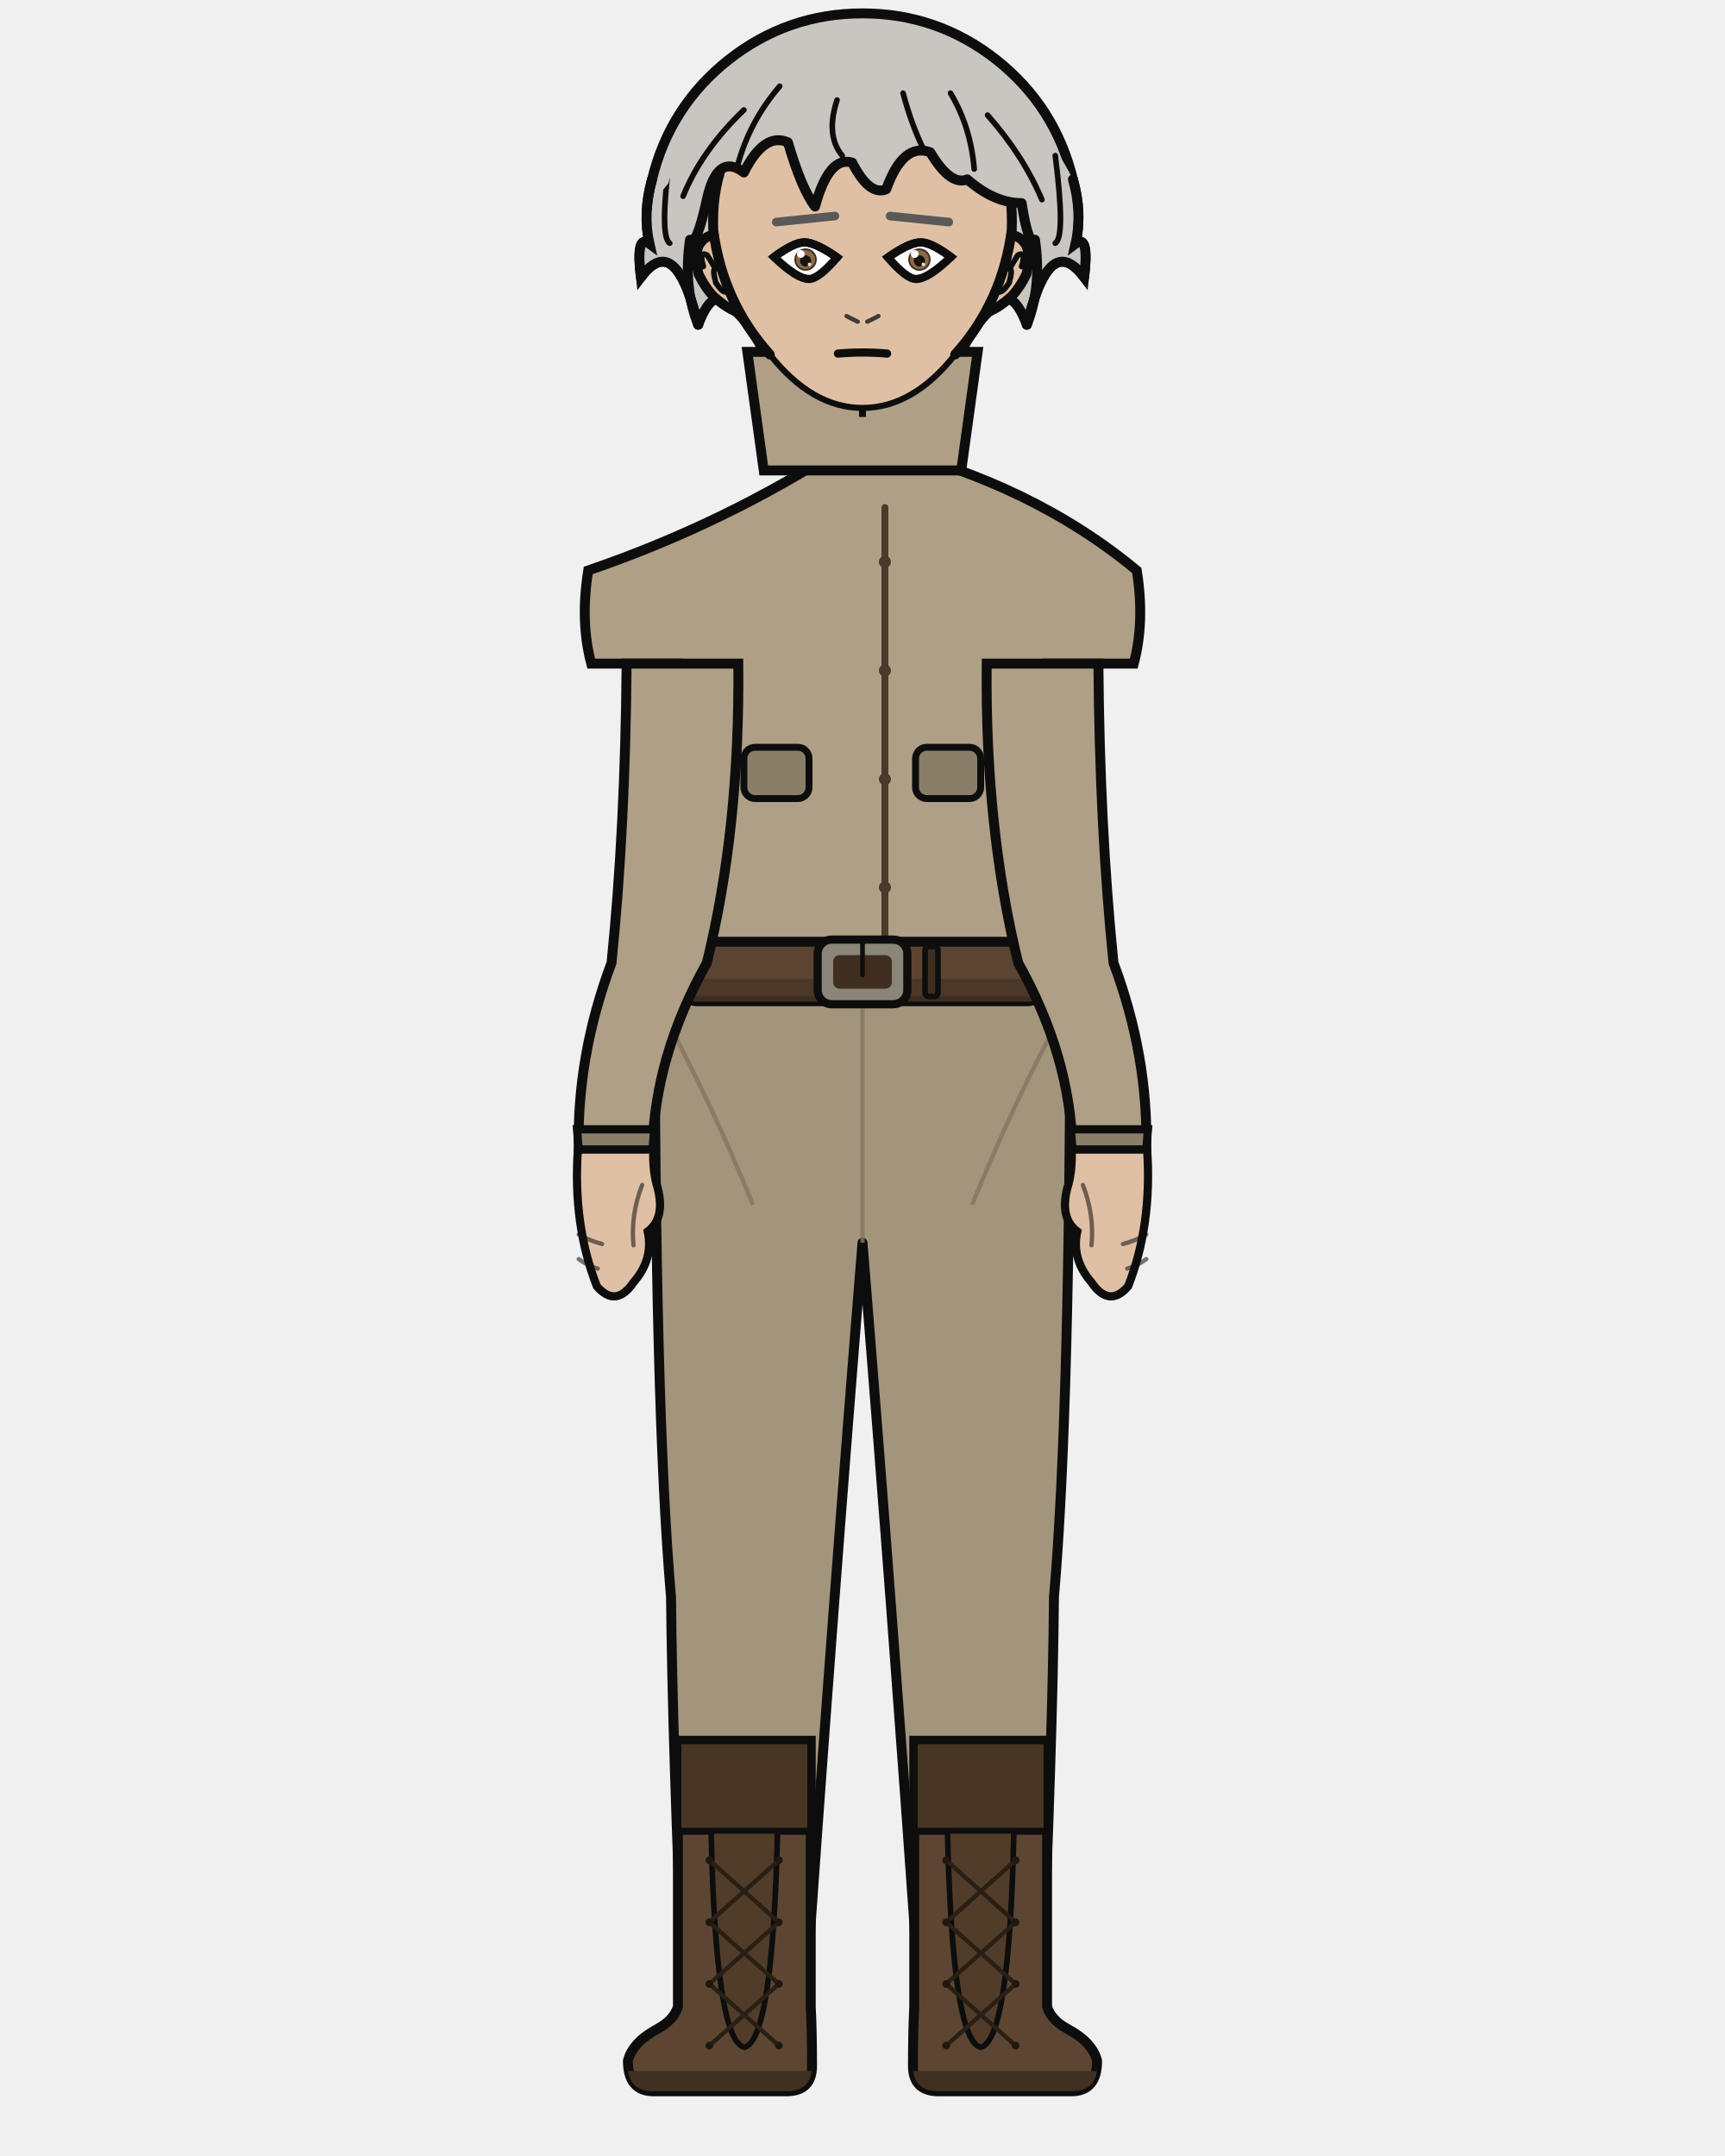
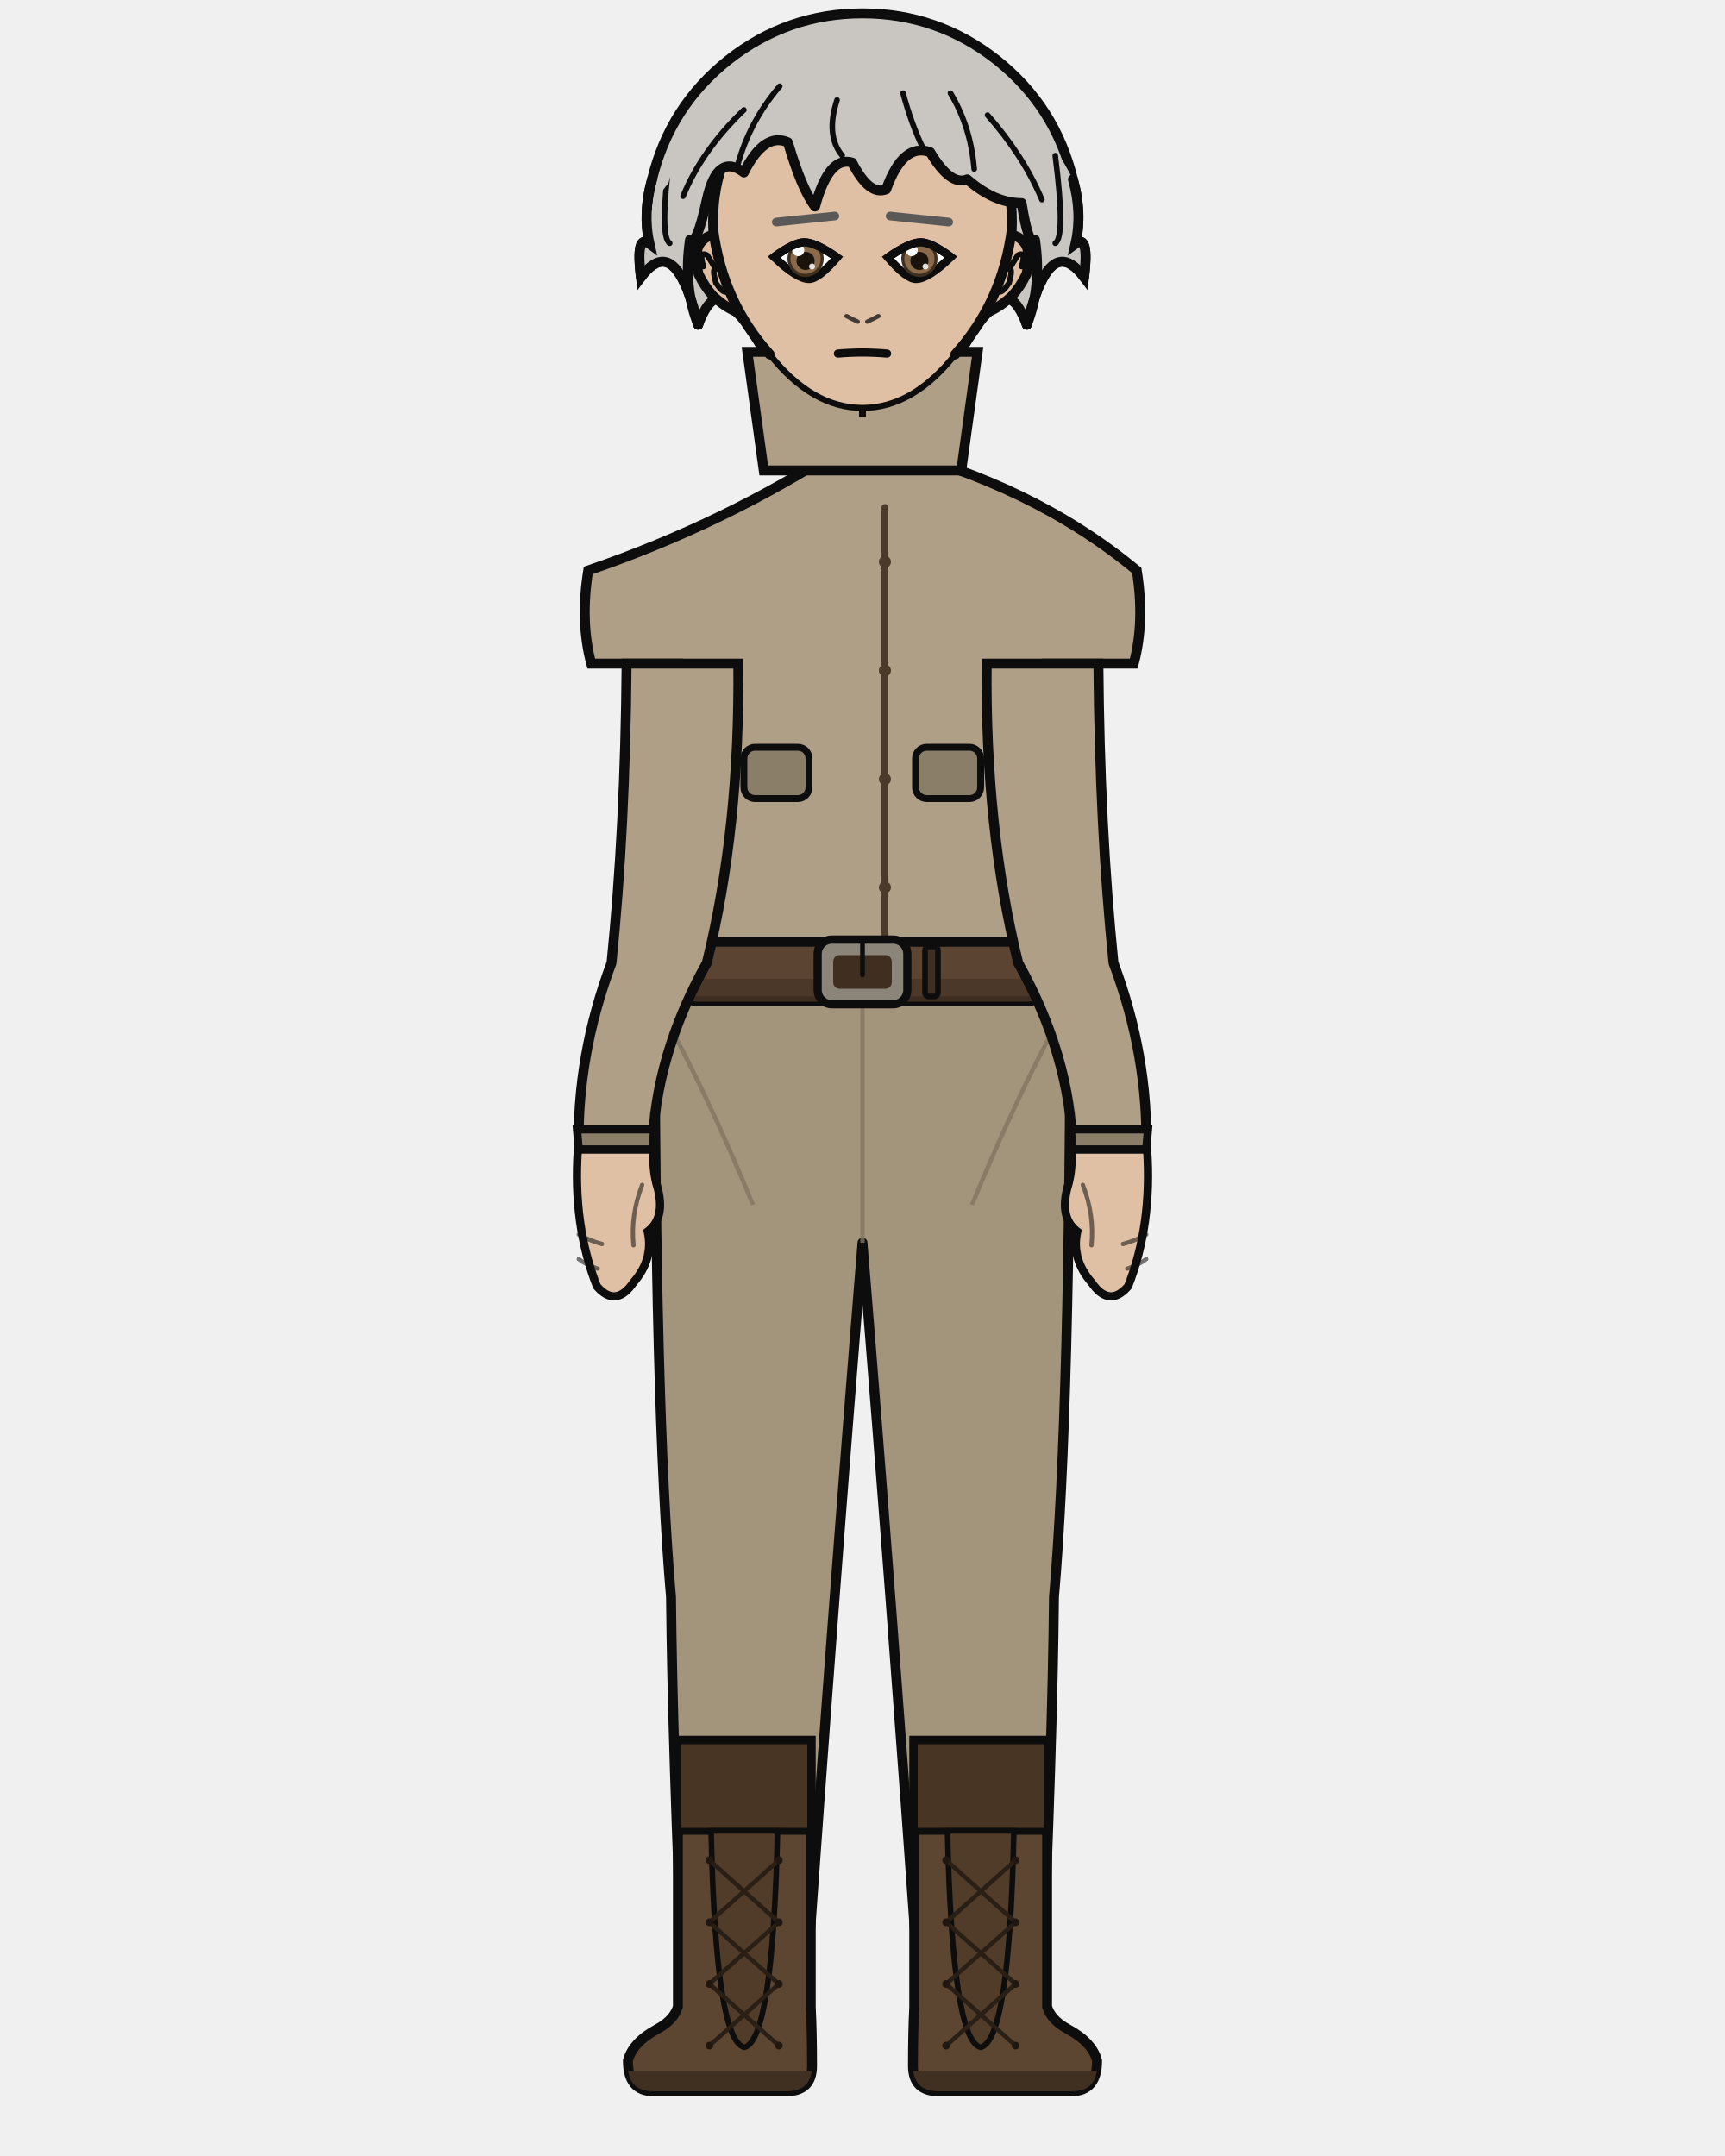
<svg xmlns="http://www.w3.org/2000/svg" width="400" height="500" viewBox="0 0 400 500">
  <defs>
    <clipPath id="hair-front">
      <path d="M 161.9 75.3 Q 158.4 66.6 160.0 55.6 Q 161.5 57.3 163.9 46.3 Q 166.3 35.3 172.5 40.0 Q 177.2 30.6 182.7 33.0 Q 185.9 43.9 189.0 47.9 Q 192.2 36.1 197.6 37.7 Q 201.6 45.5 205.5 43.9 Q 209.4 33.0 215.7 35.3 Q 220.4 43.2 224.3 41.6 Q 230.6 47.1 236.9 47.1 Q 238.5 57.3 240.0 55.6 Q 241.6 66.6 238.1 75.3 Q 240.0 68.2 241.2 65.8 Q 245.5 56.4 251.4 64.3 Q 252.6 54.1 249.4 56.5 Q 251.0 49.4 248.8 41.6 Q 241.3 26.9 228.6 17.0 Q 216.0 7.1 200.0 7.1 Q 184.0 7.1 171.4 17.0 Q 158.7 26.9 155.0 42.5 Q 149.0 49.4 150.6 56.5 Q 147.4 54.1 148.6 64.3 Q 154.5 56.4 158.8 65.8 Q 160.0 68.2 161.9 75.3 Z" />
    </clipPath>
  </defs>
  <path d="M 151.2 41.6 Q 155.3 24.7 168.9 13.9 Q 182.6 3.1 200.0 3.1 Q 217.4 3.1 231.1 13.9 Q 244.7 24.7 248.8 41.6 Q 251.0 49.4 249.4 56.5 Q 252.6 54.1 251.4 64.3 Q 245.5 56.4 241.2 65.8 Q 240.0 68.2 238.1 75.3 Q 234.5 65.8 230.6 71.3 Q 226.7 73.7 221.2 84.7 Q 211.8 73.7 200.0 76.0 Q 188.2 73.7 178.8 84.7 Q 173.3 73.7 169.4 71.3 Q 165.5 65.8 161.9 75.3 Q 160.0 68.2 158.8 65.8 Q 154.5 56.4 148.6 64.3 Q 147.4 54.1 150.6 56.5 Q 149.0 49.4 151.2 41.6 Z" fill="#c9c6c2" />
  <path d="M 151.2 41.6 Q 155.3 24.7 168.9 13.9 Q 182.6 3.1 200.0 3.1 Q 217.4 3.1 231.1 13.9 Q 244.7 24.7 248.8 41.6 Q 251.0 49.4 249.4 56.5 Q 252.6 54.1 251.4 64.3 Q 245.5 56.4 241.2 65.8 Q 240.0 68.2 238.1 75.3 Q 234.5 65.8 230.6 71.3 Q 226.7 73.7 221.2 84.7 Q 211.8 73.7 200.0 76.0 Q 188.2 73.7 178.8 84.7 Q 173.3 73.7 169.4 71.3 Q 165.5 65.8 161.9 75.3 Q 160.0 68.2 158.8 65.8 Q 154.5 56.4 148.6 64.3 Q 147.4 54.1 150.6 56.5 Q 149.0 49.4 151.2 41.6 Z" fill="none" stroke="#0d0d0d" stroke-width="2.3" stroke-linecap="round" stroke-linejoin="round" />
  <rect x="184.3" y="86.7" width="31.4" height="34.1" rx="11.0" fill="#e0c0a4" />
  <line x1="184.3" y1="86.7" x2="184.3" y2="120.9" stroke="#0d0d0d" stroke-width="2.3" />
  <line x1="215.7" y1="86.7" x2="215.7" y2="120.9" stroke="#0d0d0d" stroke-width="2.3" />
  <path d="M 151.8 225.3 L 248.2 225.3 Q 248.2 326.9 244.4 370.4 Q 244.1 403.7 241.4 465.4 L 213.4 465.4 Q 206.7 370.4 200.0 288.2 Q 193.3 370.4 186.6 465.4 L 158.6 465.4 Q 155.9 403.7 155.6 370.4 Q 151.8 326.9 151.8 225.3 Z" fill="#a3947c" stroke="#0d0d0d" stroke-width="2.3" stroke-linejoin="round" />
  <line x1="200.0" y1="232.9" x2="200.0" y2="288.2" stroke="#827561" stroke-width="1.0" opacity="0.8" />
  <path d="M 153.9 235.4 Q 164.3 254.3 174.6 279.4" fill="none" stroke="#827561" stroke-width="1.0" opacity="0.8" />
  <path d="M 246.1 235.4 Q 235.7 254.3 225.4 279.4" fill="none" stroke="#827561" stroke-width="1.0" opacity="0.8" />
  <path d="M 188.0 403.7 L 188.0 465.4 Q 188.3 471.3 188.3 479.1 Q 188.3 485.0 182.3 485.0 L 151.6 485.0 Q 145.6 485.0 145.6 477.9 Q 146.7 473.6 152.5 470.5 Q 156.2 468.5 157.2 465.4 L 157.2 403.7 Z" fill="#5c4632" stroke="#0d0d0d" stroke-width="2.3" />
  <path d="M 188.3 480.3 L 145.6 480.3 L 145.6 479.1 Q 145.6 485.0 151.6 485.0 L 182.3 485.0 Q 188.3 485.0 188.3 479.1 Z" fill="#403021" />
  <rect x="157.2" y="403.7" width="30.8" height="21.0" fill="#483524" stroke="#0d0d0d" stroke-width="1.6" />
  <path d="M 164.9 424.6 L 180.3 424.6 Q 179.2 473.2 172.6 474.8 Q 165.9 473.2 164.9 424.6 Z" fill="#513c29" stroke="#0d0d0d" stroke-width="1.3" />
  <line x1="180.6" y1="431.4" x2="164.5" y2="445.8" stroke="#291f15" stroke-width="1.0" stroke-linecap="round" />
  <line x1="164.5" y1="431.4" x2="180.6" y2="445.8" stroke="#291f15" stroke-width="1.0" stroke-linecap="round" />
  <line x1="180.6" y1="445.8" x2="164.5" y2="460.1" stroke="#291f15" stroke-width="1.0" stroke-linecap="round" />
  <line x1="164.5" y1="445.8" x2="180.6" y2="460.1" stroke="#291f15" stroke-width="1.0" stroke-linecap="round" />
  <line x1="180.6" y1="460.1" x2="164.5" y2="474.4" stroke="#291f15" stroke-width="1.0" stroke-linecap="round" />
  <line x1="164.5" y1="460.1" x2="180.6" y2="474.4" stroke="#291f15" stroke-width="1.0" stroke-linecap="round" />
  <circle cx="164.5" cy="431.4" r="0.9" fill="#201810" />
  <circle cx="180.6" cy="431.4" r="0.9" fill="#201810" />
  <circle cx="164.5" cy="445.8" r="0.9" fill="#201810" />
  <circle cx="180.6" cy="445.8" r="0.9" fill="#201810" />
  <circle cx="164.5" cy="460.1" r="0.9" fill="#201810" />
  <circle cx="180.6" cy="460.1" r="0.9" fill="#201810" />
  <circle cx="164.5" cy="474.4" r="0.9" fill="#201810" />
  <circle cx="180.6" cy="474.4" r="0.9" fill="#201810" />
  <path d="M 212.0 403.7 L 212.0 465.4 Q 211.7 471.3 211.7 479.1 Q 211.7 485.0 217.7 485.0 L 248.4 485.0 Q 254.4 485.0 254.4 477.9 Q 253.3 473.6 247.5 470.5 Q 243.8 468.5 242.8 465.4 L 242.8 403.7 Z" fill="#5c4632" stroke="#0d0d0d" stroke-width="2.3" />
  <path d="M 211.7 480.3 L 254.4 480.3 L 254.4 479.1 Q 254.4 485.0 248.4 485.0 L 217.7 485.0 Q 211.7 485.0 211.7 479.1 Z" fill="#403021" />
  <rect x="212.0" y="403.7" width="30.8" height="21.0" fill="#483524" stroke="#0d0d0d" stroke-width="1.6" />
  <path d="M 219.7 424.6 L 235.1 424.6 Q 234.1 473.2 227.4 474.8 Q 220.8 473.2 219.7 424.6 Z" fill="#513c29" stroke="#0d0d0d" stroke-width="1.3" />
  <line x1="235.5" y1="431.4" x2="219.4" y2="445.8" stroke="#291f15" stroke-width="1.0" stroke-linecap="round" />
  <line x1="219.4" y1="431.4" x2="235.5" y2="445.8" stroke="#291f15" stroke-width="1.0" stroke-linecap="round" />
  <line x1="235.5" y1="445.8" x2="219.4" y2="460.1" stroke="#291f15" stroke-width="1.0" stroke-linecap="round" />
  <line x1="219.4" y1="445.8" x2="235.5" y2="460.1" stroke="#291f15" stroke-width="1.0" stroke-linecap="round" />
  <line x1="235.5" y1="460.1" x2="219.4" y2="474.4" stroke="#291f15" stroke-width="1.0" stroke-linecap="round" />
  <line x1="219.4" y1="460.1" x2="235.5" y2="474.4" stroke="#291f15" stroke-width="1.0" stroke-linecap="round" />
  <circle cx="219.4" cy="431.4" r="0.9" fill="#201810" />
  <circle cx="235.5" cy="431.4" r="0.9" fill="#201810" />
  <circle cx="219.4" cy="445.8" r="0.9" fill="#201810" />
  <circle cx="235.5" cy="445.8" r="0.9" fill="#201810" />
  <circle cx="219.4" cy="460.1" r="0.9" fill="#201810" />
  <circle cx="235.5" cy="460.1" r="0.9" fill="#201810" />
  <circle cx="219.4" cy="474.4" r="0.9" fill="#201810" />
  <circle cx="235.5" cy="474.4" r="0.9" fill="#201810" />
  <path d="M 195.6 103.6 Q 168.2 121.4 136.4 132.3 Q 134.5 144.2 137.1 153.9 L 157.3 153.9 Q 157.3 192.0 160.2 223.3 Q 159.8 224.4 159.8 225.3 L 240.2 225.3 Q 240.2 224.4 239.8 223.3 Q 242.7 192.0 242.7 153.9 L 262.9 153.9 Q 265.5 144.2 263.6 132.3 Q 239.4 112.2 204.4 103.6 L 200.0 108.0 Z" fill="#ae9f86" stroke="#0d0d0d" stroke-width="2.3" />
  <path d="M 205.2 117.7 L 205.2 218.4" fill="none" stroke="#4b3a2a" stroke-width="1.6" stroke-linecap="round" />
  <circle cx="205.2" cy="130.3" r="1.4" fill="#4b3a2a" />
  <circle cx="205.2" cy="155.5" r="1.4" fill="#4b3a2a" />
  <circle cx="205.2" cy="180.7" r="1.4" fill="#4b3a2a" />
  <circle cx="205.2" cy="205.8" r="1.4" fill="#4b3a2a" />
  <rect x="172.5" y="173.3" width="15.1" height="11.9" rx="2.6" fill="#8b7e69" stroke="#0d0d0d" stroke-width="1.6" />
  <rect x="212.3" y="173.3" width="15.1" height="11.9" rx="2.6" fill="#8b7e69" stroke="#0d0d0d" stroke-width="1.6" />
  <rect x="159.0" y="218.4" width="82.0" height="13.8" rx="2.5" fill="#5b4432" stroke="#0d0d0d" stroke-width="2.3" />
  <rect x="159.0" y="227.0" width="82.0" height="5.3" rx="2.5" fill="#493525" opacity="0.8" />
  <rect x="189.6" y="217.9" width="20.8" height="15.0" rx="3.3" fill="#8a8578" stroke="#0d0d0d" stroke-width="1.9" />
  <rect x="193.2" y="221.5" width="13.6" height="7.8" rx="1.5" fill="#402e21" />
  <line x1="200.0" y1="217.9" x2="200.0" y2="226.1" stroke="#0d0d0d" stroke-width="1.1" stroke-linecap="round" />
  <rect x="214.5" y="219.5" width="3.0" height="11.6" rx="0.9" fill="#402e21" stroke="#0d0d0d" stroke-width="1.3" />
  <path d="M 171.2 153.9 L 145.3 153.9 Q 145.0 192.0 141.8 223.3 Q 133.7 244.9 134.2 266.6 L 151.3 266.6 Q 151.8 244.9 163.9 223.3 Q 171.6 192.0 171.2 153.9 Z" fill="#ae9f86" stroke="#0d0d0d" stroke-width="2.3" />
  <path d="M 133.8 261.9 L 151.7 261.9 L 151.3 266.6 L 134.2 266.6 Z" fill="#8b7e69" stroke="#0d0d0d" stroke-width="1.9" />
  <path d="M 134.0 266.6 Q 132.8 284.0 138.4 298.3 Q 142.8 303.4 146.9 297.4 Q 151.6 292.0 150.2 285.6 Q 154.3 282.5 152.5 275.5 Q 151.3 271.7 151.5 266.6 Z" fill="#e0c0a4" stroke="#0d0d0d" stroke-width="1.9" />
  <path d="M 148.9 274.8 Q 146.2 281.8 146.9 288.8" fill="none" stroke="#0d0d0d" stroke-width="1.0" opacity="0.55" stroke-linecap="round" />
  <path d="M 134.2 286.3 Q 136.9 287.8 139.6 288.5" fill="none" stroke="#0d0d0d" stroke-width="1.0" opacity="0.55" stroke-linecap="round" />
  <path d="M 134.2 292.0 Q 136.4 293.6 138.6 294.2" fill="none" stroke="#0d0d0d" stroke-width="1.0" opacity="0.55" stroke-linecap="round" />
  <path d="M 228.8 153.9 L 254.7 153.9 Q 255.0 192.0 258.2 223.3 Q 266.3 244.9 265.8 266.6 L 248.7 266.6 Q 248.2 244.9 236.1 223.3 Q 228.4 192.0 228.8 153.9 Z" fill="#ae9f86" stroke="#0d0d0d" stroke-width="2.3" />
  <path d="M 248.3 261.9 L 266.2 261.9 L 265.8 266.6 L 248.7 266.6 Z" fill="#8b7e69" stroke="#0d0d0d" stroke-width="1.9" />
  <path d="M 266.0 266.6 Q 267.2 284.0 261.6 298.3 Q 257.2 303.4 253.1 297.4 Q 248.4 292.0 249.8 285.6 Q 245.7 282.5 247.5 275.5 Q 248.7 271.7 248.5 266.6 Z" fill="#e0c0a4" stroke="#0d0d0d" stroke-width="1.9" />
  <path d="M 251.1 274.8 Q 253.8 281.8 253.1 288.8" fill="none" stroke="#0d0d0d" stroke-width="1.0" opacity="0.55" stroke-linecap="round" />
  <path d="M 265.8 286.3 Q 263.1 287.8 260.4 288.5" fill="none" stroke="#0d0d0d" stroke-width="1.0" opacity="0.55" stroke-linecap="round" />
  <path d="M 265.8 292.0 Q 263.6 293.6 261.4 294.2" fill="none" stroke="#0d0d0d" stroke-width="1.0" opacity="0.55" stroke-linecap="round" />
  <path d="M 173.3 81.6 L 226.7 81.6 L 222.9 109.1 L 177.1 109.1 Z" fill="#ae9f86" stroke="#0d0d0d" stroke-width="2.3" />
  <path d="M 200.0 81.6 L 200.0 96.7" fill="none" stroke="#0d0d0d" stroke-width="1.6" />
  <path d="M 165.6 54.5 Q 163.3 54.7 162.0 57.0 Q 161.0 59.5 162.0 63.6 Q 163.4 66.5 165.3 68.6 Q 168.9 71.9 171.8 72.6 Z" fill="#e0c0a4" />
  <path d="M 165.6 54.5 Q 163.3 54.7 162.0 57.0 Q 161.0 59.5 162.0 63.6 Q 163.4 66.5 165.3 68.6 Q 168.9 71.9 171.8 72.6" fill="none" stroke="#0d0d0d" stroke-width="2.3" stroke-linecap="round" />
  <path d="M 163.1 61.8 Q 162.5 59.8 162.8 59.1 Q 163.2 58.7 164.0 59.2 Q 164.9 60.6 165.9 62.3 Q 165.1 62.3 166.0 65.6 Q 167.4 67.7 168.2 67.7" fill="none" stroke="#0d0d0d" stroke-width="1.3" stroke-linecap="round" />
  <path d="M 234.4 54.5 Q 236.7 54.7 238.0 57.0 Q 239.0 59.5 238.0 63.6 Q 236.6 66.5 234.7 68.6 Q 231.1 71.9 228.2 72.6 Z" fill="#e0c0a4" />
  <path d="M 234.4 54.5 Q 236.7 54.7 238.0 57.0 Q 239.0 59.5 238.0 63.6 Q 236.6 66.5 234.7 68.6 Q 231.1 71.9 228.2 72.6" fill="none" stroke="#0d0d0d" stroke-width="2.3" stroke-linecap="round" />
  <path d="M 236.9 61.8 Q 237.5 59.8 237.2 59.1 Q 236.8 58.7 236.0 59.2 Q 235.1 60.6 234.1 62.3 Q 234.9 62.3 234.0 65.6 Q 232.6 67.7 231.8 67.7" fill="none" stroke="#0d0d0d" stroke-width="1.3" stroke-linecap="round" />
  <path d="M 200.0 14.1 Q 214.6 14.1 225.0 25.6 Q 235.3 37.1 234.6 53.4 Q 232.4 70.1 221.5 82.2 Q 211.7 94.6 200.0 94.6 Q 188.3 94.6 178.5 82.2 Q 167.6 70.1 165.4 53.4 Q 164.7 37.1 175.0 25.6 Q 185.4 14.1 200.0 14.1 Z" fill="#e0c0a4" />
  <path d="M 178.5 82.2 Q 167.6 70.1 165.4 53.4 Q 164.7 37.1 175.0 25.6 Q 185.4 14.1 200.0 14.1 Q 214.6 14.1 225.0 25.6 Q 235.3 37.1 234.6 53.4 Q 232.4 70.1 221.5 82.2" fill="none" stroke="#0d0d0d" stroke-width="2.3" stroke-linecap="round" />
  <path d="M 221.5 82.2 Q 211.7 94.6 200.0 94.6 Q 188.3 94.6 178.5 82.2" fill="none" stroke="#0d0d0d" stroke-width="1.4" stroke-linecap="round" />
  <line x1="193.6" y1="50.1" x2="180.0" y2="51.5" stroke="#5a5957" stroke-width="2.0" stroke-linecap="round" />
  <defs>
    <clipPath id="eye-l">
      <path d="M 194.1 59.7 Q 189.1 56.2 186.5 56.2 Q 184.1 56.2 179.5 59.6 Q 184.8 64.7 187.6 64.7 Q 189.8 64.7 194.1 59.7 Z" />
    </clipPath>
  </defs>
  <path d="M 194.1 59.7 Q 189.1 56.2 186.5 56.2 Q 184.1 56.2 179.5 59.6 Q 184.8 64.7 187.6 64.7 Q 189.8 64.7 194.1 59.7 Z" fill="white" stroke="#0d0d0d" stroke-width="1.9" />
  <g clip-path="url(#eye-l)">
-     <circle cx="186.8" cy="60.2" r="2.6" fill="#3e2f1f" />
-     <circle cx="186.8" cy="60.2" r="2.2" fill="#8a6a4a" />
-     <circle cx="186.8" cy="60.5" r="1.3" fill="#19130c" />
-     <circle cx="185.7" cy="58.9" r="0.9" fill="white" />
-     <circle cx="187.7" cy="61.3" r="0.4" fill="white" opacity="0.85" />
+     <circle cx="186.8" cy="60.0" r="4.2" fill="#3e2f1f" />
+     <circle cx="186.8" cy="60.0" r="3.5" fill="#8a6a4a" />
+     <circle cx="186.8" cy="60.5" r="2.1" fill="#19130c" />
+     <circle cx="185.1" cy="58.0" r="1.4" fill="white" />
+     <circle cx="188.3" cy="61.8" r="0.7" fill="white" opacity="0.85" />
  </g>
  <path d="M 194.1 59.7 Q 189.1 56.2 186.5 56.2 Q 184.1 56.2 179.5 59.6" fill="none" stroke="#0d0d0d" stroke-width="1.9" stroke-linecap="round" />
  <line x1="206.4" y1="50.1" x2="220.0" y2="51.5" stroke="#5a5957" stroke-width="2.0" stroke-linecap="round" />
  <defs>
    <clipPath id="eye-r">
      <path d="M 205.9 59.7 Q 210.9 56.2 213.5 56.2 Q 215.9 56.2 220.5 59.6 Q 215.2 64.7 212.4 64.7 Q 210.2 64.7 205.9 59.7 Z" />
    </clipPath>
  </defs>
  <path d="M 205.9 59.7 Q 210.9 56.2 213.5 56.2 Q 215.9 56.2 220.5 59.6 Q 215.2 64.7 212.4 64.7 Q 210.2 64.7 205.9 59.7 Z" fill="white" stroke="#0d0d0d" stroke-width="1.9" />
  <g clip-path="url(#eye-r)">
-     <circle cx="213.2" cy="60.2" r="2.6" fill="#3e2f1f" />
-     <circle cx="213.2" cy="60.2" r="2.2" fill="#8a6a4a" />
-     <circle cx="213.2" cy="60.5" r="1.3" fill="#19130c" />
-     <circle cx="212.1" cy="58.9" r="0.9" fill="white" />
-     <circle cx="214.1" cy="61.3" r="0.4" fill="white" opacity="0.85" />
+     <circle cx="213.2" cy="60.0" r="4.2" fill="#3e2f1f" />
+     <circle cx="213.2" cy="60.0" r="3.5" fill="#8a6a4a" />
+     <circle cx="213.2" cy="60.5" r="2.1" fill="#19130c" />
+     <circle cx="211.4" cy="58.0" r="1.4" fill="white" />
+     <circle cx="214.6" cy="61.8" r="0.7" fill="white" opacity="0.85" />
  </g>
  <path d="M 205.9 59.7 Q 210.9 56.2 213.5 56.2 Q 215.9 56.2 220.5 59.6" fill="none" stroke="#0d0d0d" stroke-width="1.9" stroke-linecap="round" />
  <path d="M 196.3 73.3 Q 197.6 74.0 198.9 74.6" fill="none" stroke="#0d0d0d" stroke-width="1.0" opacity="0.75" stroke-linecap="round" />
  <path d="M 203.7 73.3 Q 202.4 74.0 201.1 74.6" fill="none" stroke="#0d0d0d" stroke-width="1.0" opacity="0.75" stroke-linecap="round" />
  <path d="M 194.3 82.0 Q 200.0 81.5 205.7 82.0" fill="none" stroke="#0d0d0d" stroke-width="1.9" stroke-linecap="round" />
  <path d="M 161.9 75.3 Q 158.4 66.6 160.0 55.6 Q 161.5 57.3 163.9 46.3 Q 166.3 35.3 172.5 40.0 Q 177.2 30.6 182.7 33.0 Q 185.9 43.9 189.0 47.9 Q 192.2 36.1 197.6 37.7 Q 201.6 45.5 205.5 43.9 Q 209.4 33.0 215.7 35.3 Q 220.4 43.2 224.3 41.6 Q 230.6 47.1 236.9 47.1 Q 238.5 57.3 240.0 55.6 Q 241.6 66.6 238.1 75.3 Q 240.0 68.2 241.2 65.8 Q 245.5 56.4 251.4 64.3 Q 252.6 54.1 249.4 56.5 Q 251.0 49.4 248.8 41.6 Q 241.3 26.9 228.6 17.0 Q 216.0 7.1 200.0 7.1 Q 184.0 7.1 171.4 17.0 Q 158.7 26.9 155.0 42.5 Q 149.0 49.4 150.6 56.5 Q 147.4 54.1 148.6 64.3 Q 154.5 56.4 158.8 65.8 Q 160.0 68.2 161.9 75.3 Z" fill="#c9c6c2" />
  <path d="M 161.9 75.3 Q 158.4 66.6 160.0 55.6 Q 161.5 57.3 163.9 46.3 Q 166.3 35.3 172.5 40.0 Q 177.2 30.6 182.7 33.0 Q 185.9 43.9 189.0 47.9 Q 192.2 36.1 197.6 37.7 Q 201.6 45.5 205.5 43.9 Q 209.4 33.0 215.7 35.3 Q 220.4 43.2 224.3 41.6 Q 230.6 47.1 236.9 47.1 Q 238.5 57.3 240.0 55.6 Q 241.6 66.6 238.1 75.3" fill="none" stroke="#0d0d0d" stroke-width="2.3" stroke-linecap="round" stroke-linejoin="round" />
  <path d="M 238.1 75.3 Q 240.0 68.2 241.2 65.8 Q 245.5 56.4 251.4 64.3 Q 252.6 54.1 249.4 56.5 Q 251.0 49.4 248.8 41.6" fill="none" stroke="#0d0d0d" stroke-width="2.3" stroke-linecap="round" />
  <path d="M 161.9 75.3 Q 160.0 68.2 158.8 65.8 Q 154.5 56.4 148.6 64.3 Q 147.4 54.1 150.6 56.5 Q 149.0 49.4 151.2 41.6" fill="none" stroke="#0d0d0d" stroke-width="2.3" stroke-linecap="round" />
  <path d="M 180.8 20.0 Q 173.7 28.3 171.0 38.5" fill="none" stroke="#0d0d0d" stroke-width="1.3" stroke-linecap="round" clip-path="url(#hair-front)" />
  <path d="M 194.1 23.2 Q 191.4 31.4 195.3 36.1" fill="none" stroke="#0d0d0d" stroke-width="1.3" stroke-linecap="round" clip-path="url(#hair-front)" />
  <path d="M 209.4 21.6 Q 211.4 29.0 214.1 34.5" fill="none" stroke="#0d0d0d" stroke-width="1.3" stroke-linecap="round" clip-path="url(#hair-front)" />
  <path d="M 220.4 21.6 Q 225.1 29.4 225.9 39.2" fill="none" stroke="#0d0d0d" stroke-width="1.3" stroke-linecap="round" clip-path="url(#hair-front)" />
  <path d="M 229.0 26.7 Q 237.3 36.1 241.6 46.3" fill="none" stroke="#0d0d0d" stroke-width="1.3" stroke-linecap="round" clip-path="url(#hair-front)" />
  <path d="M 172.5 25.5 Q 162.7 34.9 158.4 45.5" fill="none" stroke="#0d0d0d" stroke-width="1.3" stroke-linecap="round" clip-path="url(#hair-front)" />
  <path d="M 244.7 36.1 Q 247.1 54.9 244.7 56.4" fill="none" stroke="#0d0d0d" stroke-width="1.3" stroke-linecap="round" clip-path="url(#hair-front)" />
  <path d="M 155.3 36.1 Q 152.9 54.9 155.3 56.4" fill="none" stroke="#0d0d0d" stroke-width="1.3" stroke-linecap="round" clip-path="url(#hair-front)" />
</svg>
